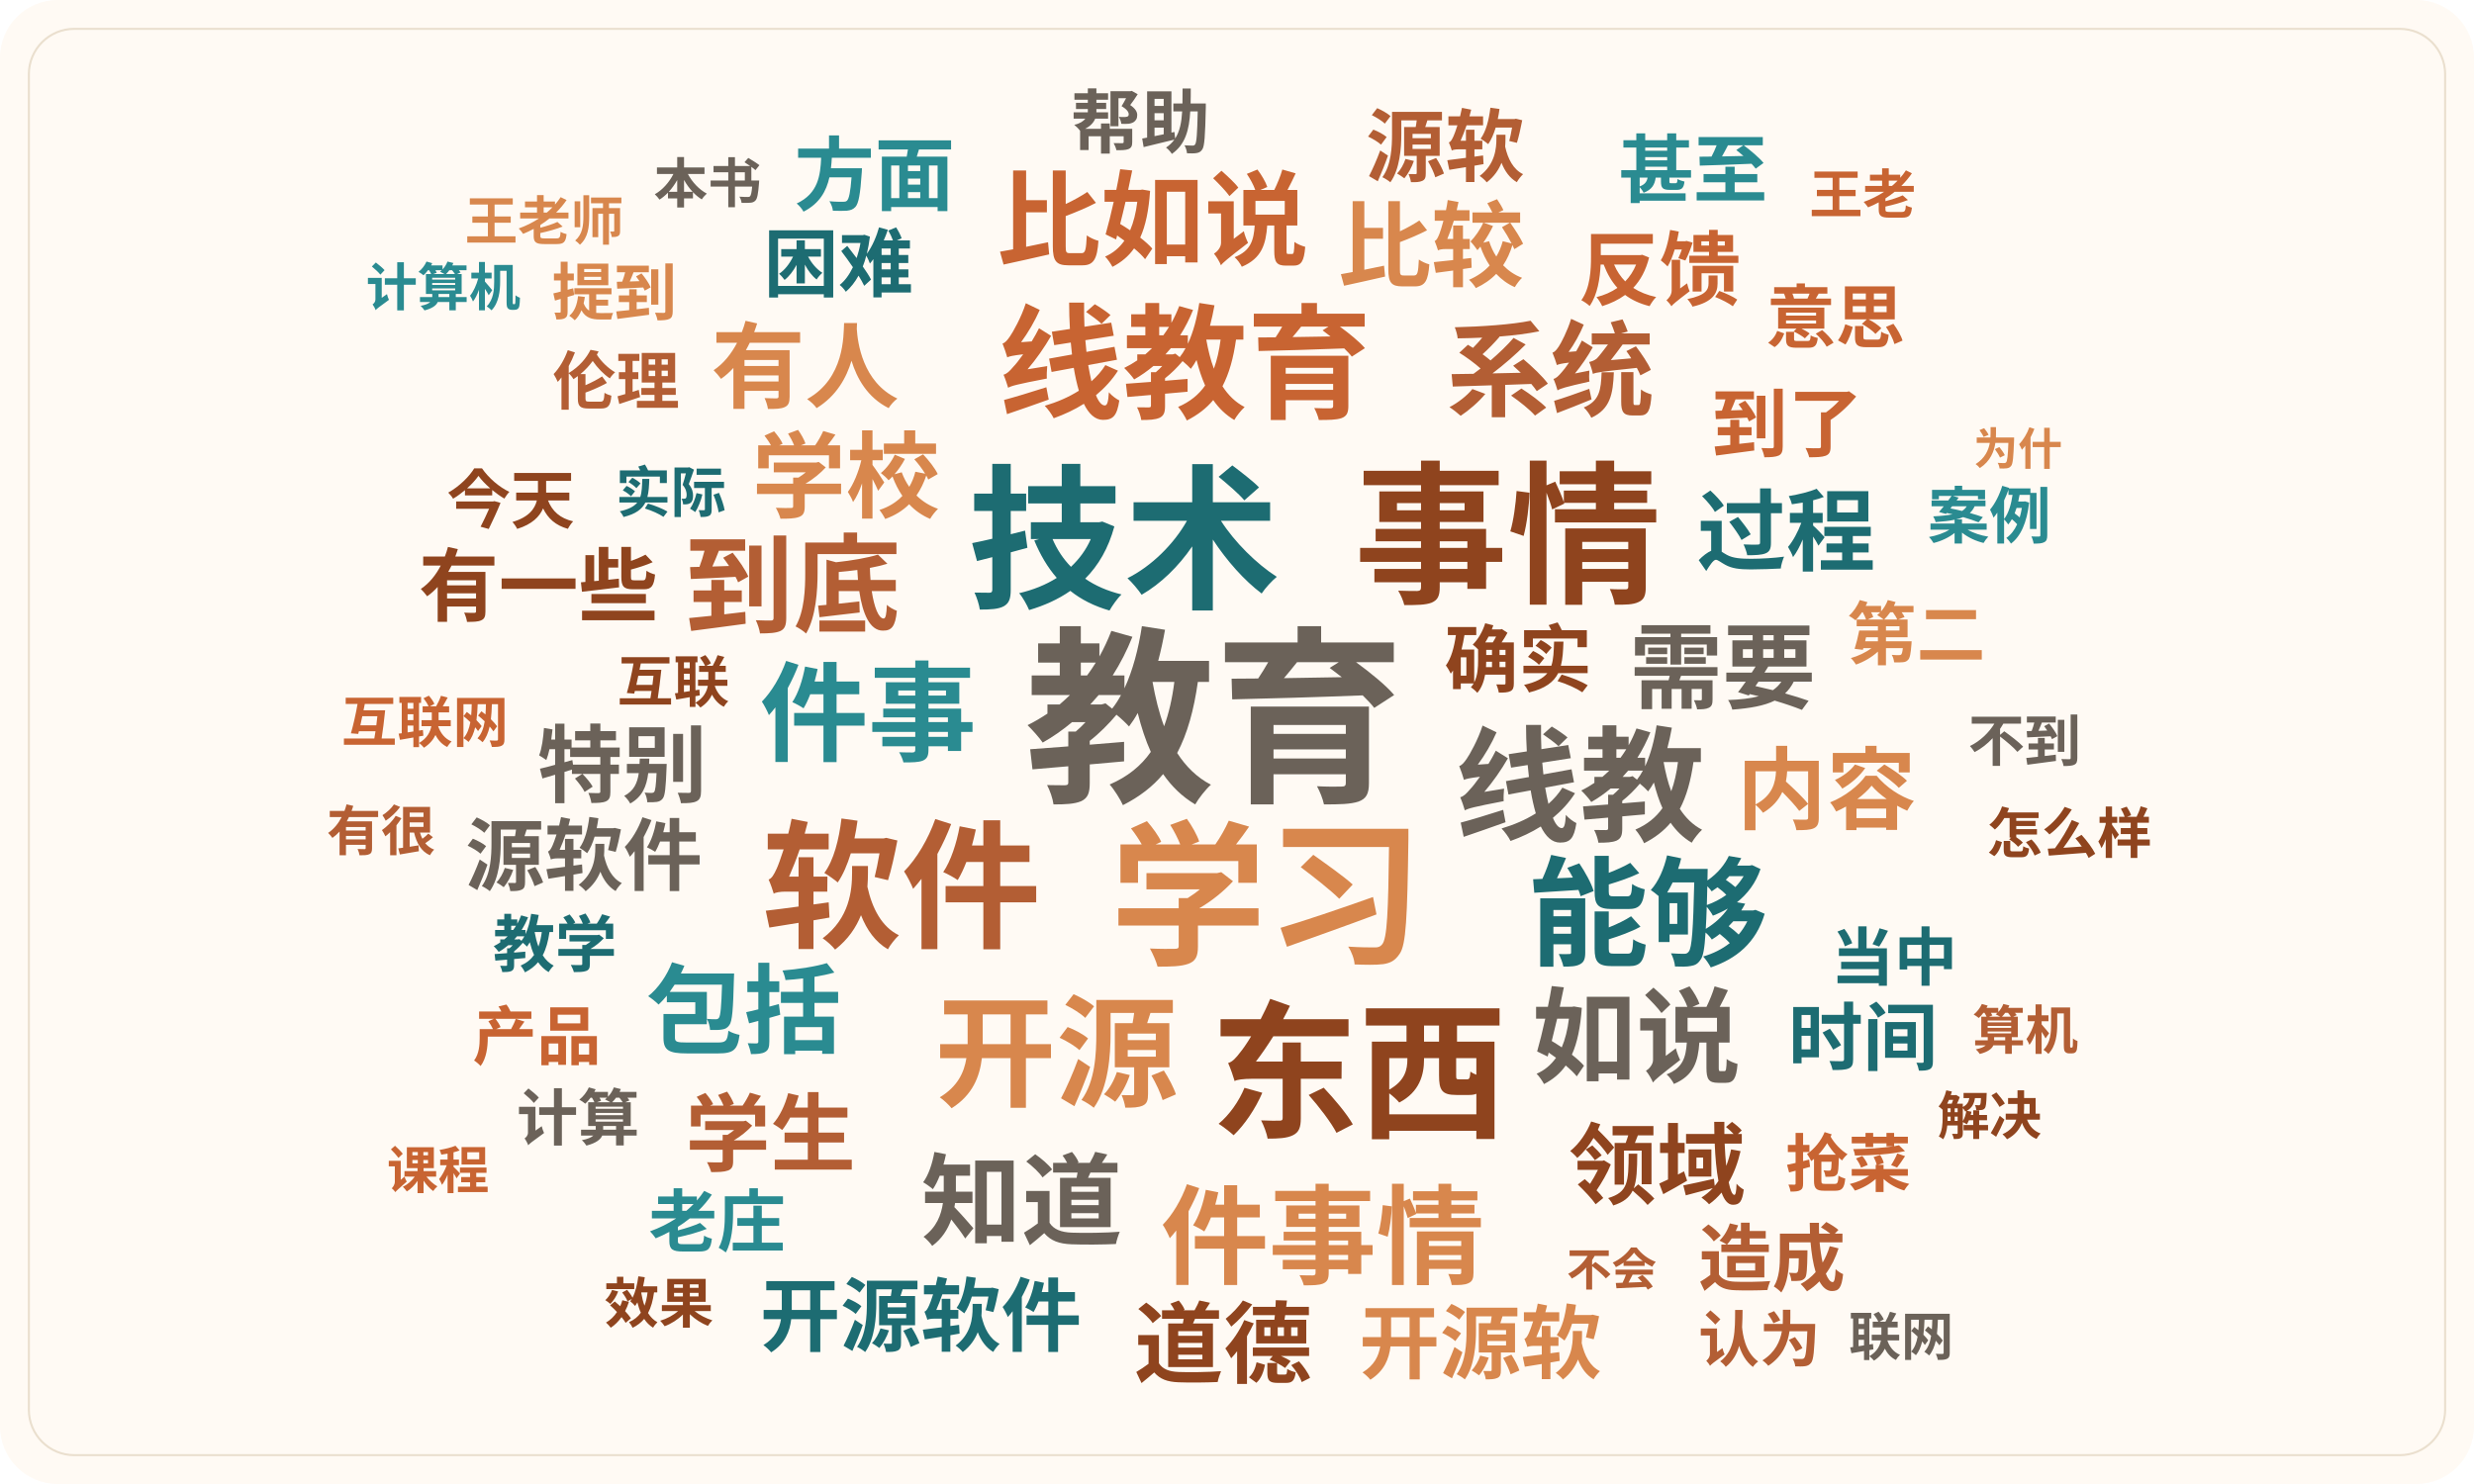
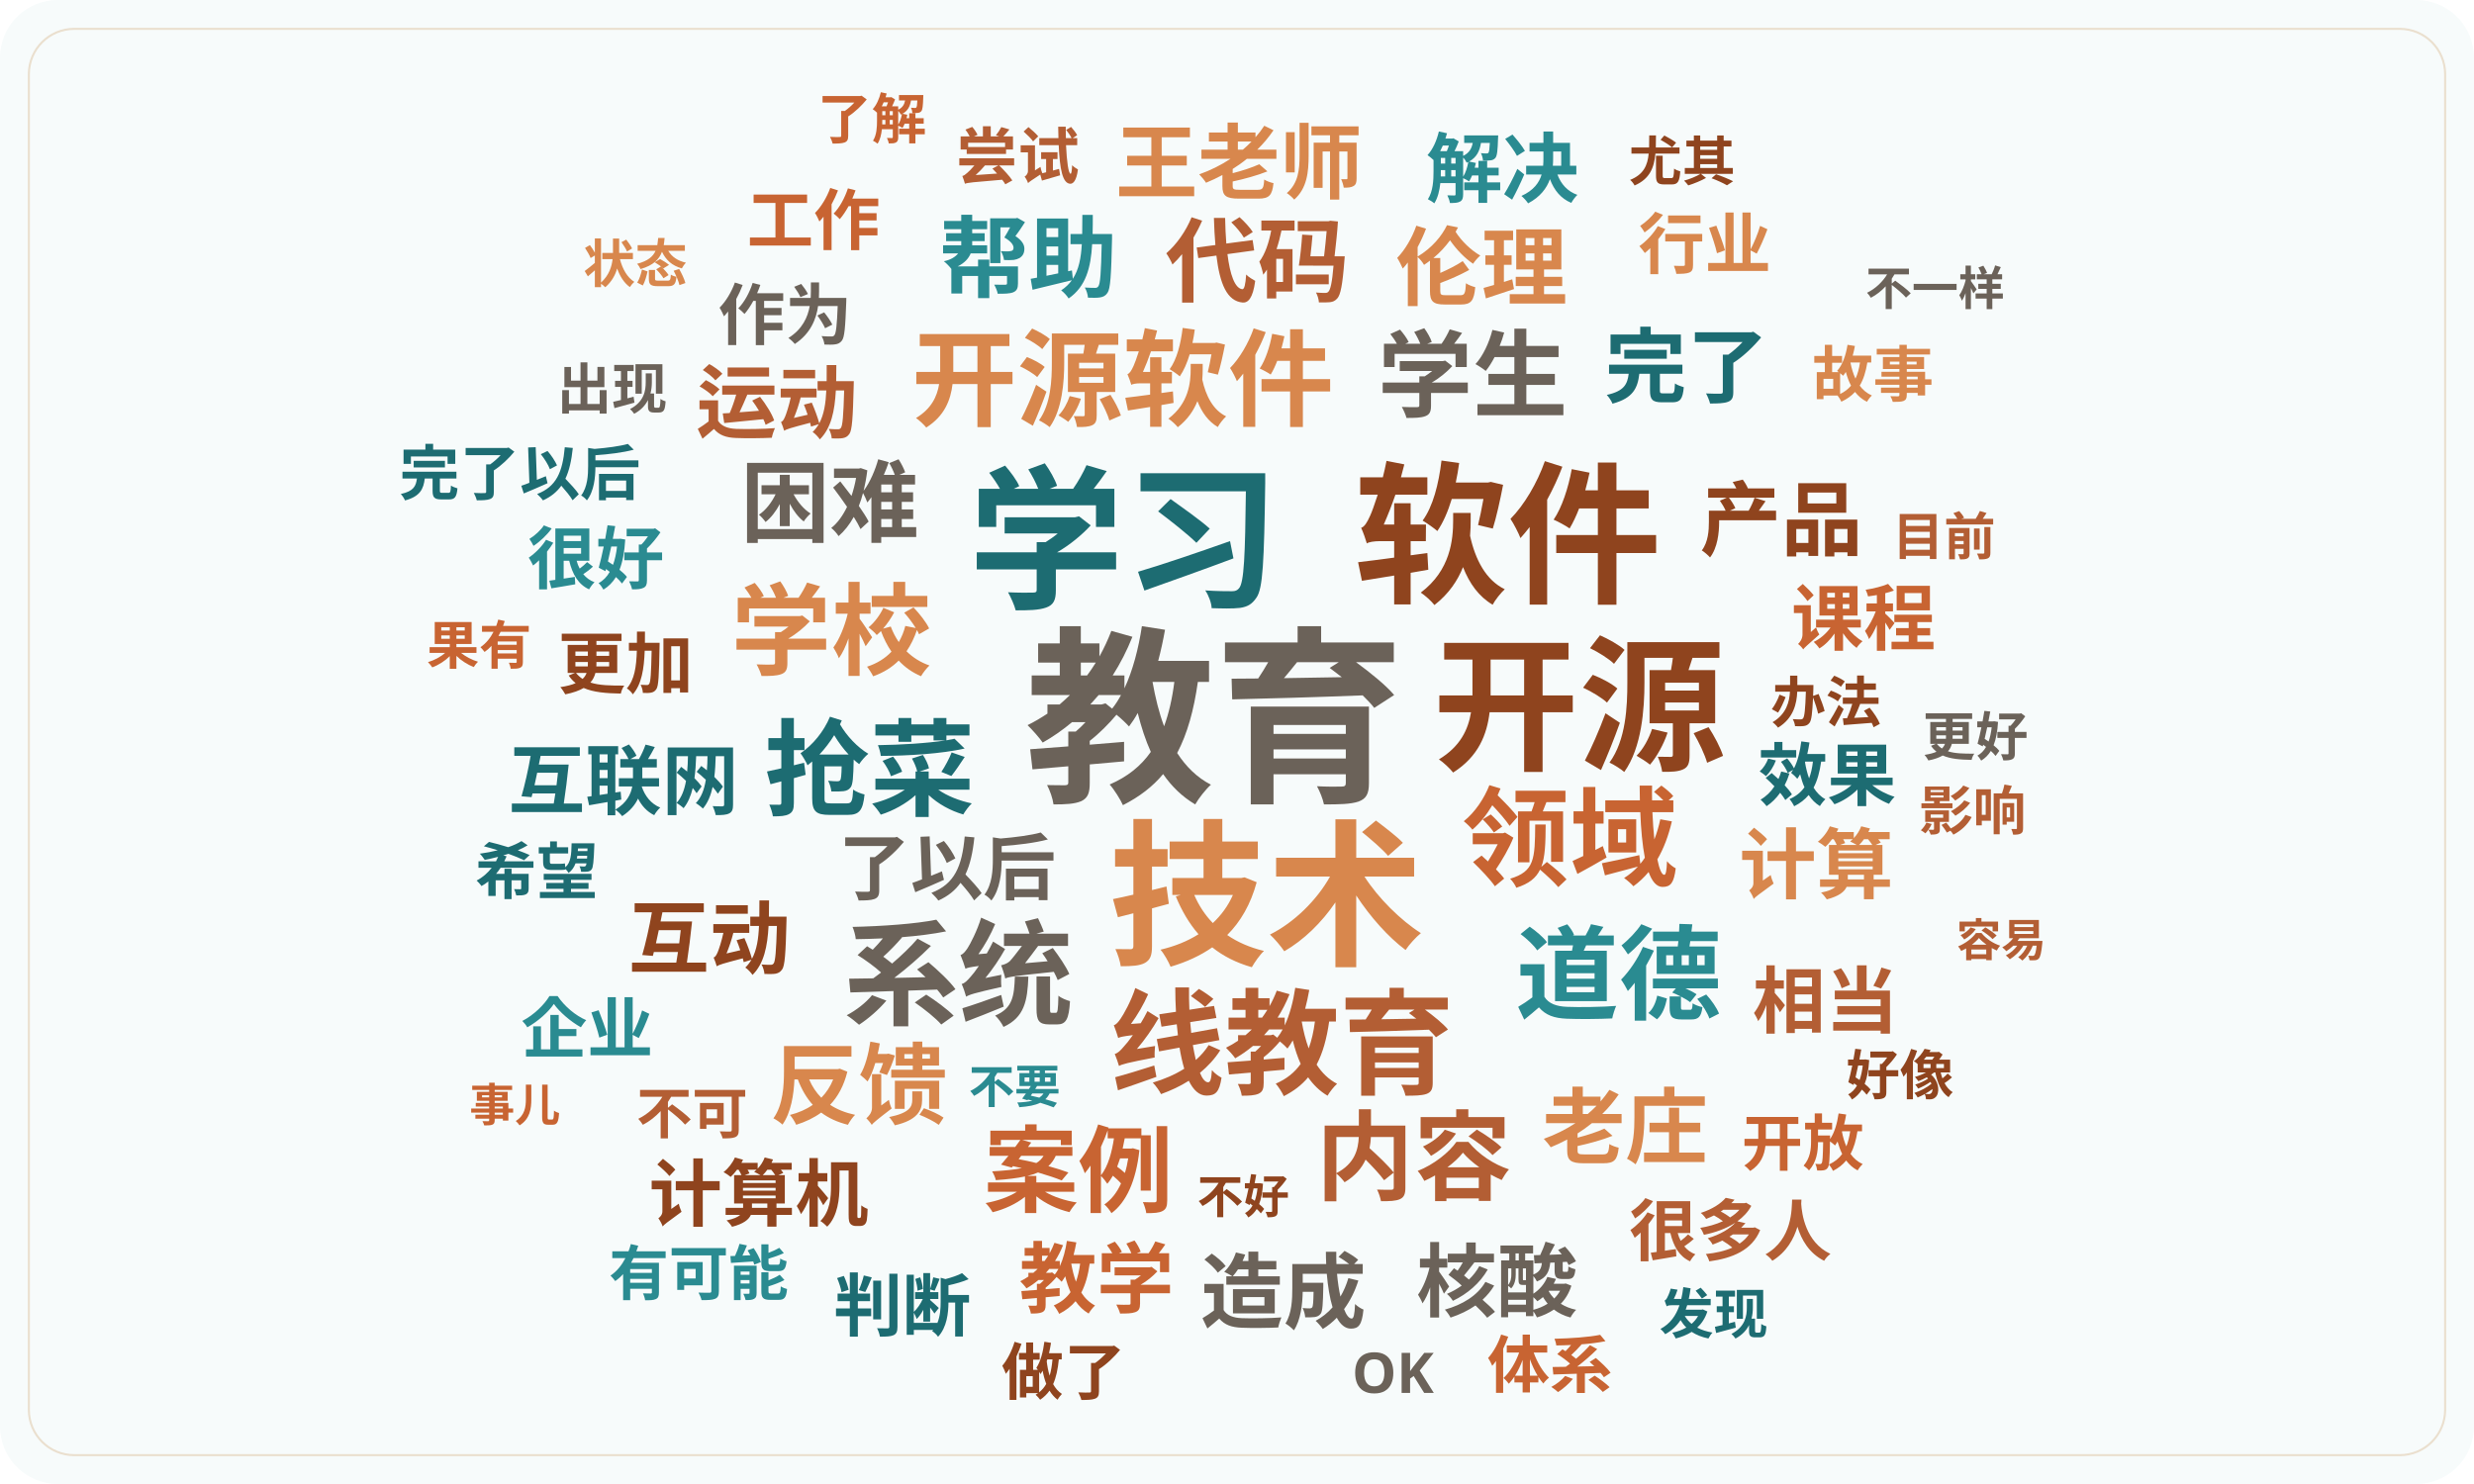
<svg xmlns="http://www.w3.org/2000/svg" viewBox="0 0 1200 720" width="1200" height="720" role="img" aria-labelledby="title desc">
-   <rect width="100%" height="100%" rx="28" fill="#fffaf4" />
+   <rect width="100%" height="100%" rx="28" fill="#f7fbfb" />
  <rect x="14" y="14" width="1172" height="692" rx="22" fill="none" stroke="#eadfce" />
-   <text x="978.8" y="218.0" font-size="21.6" fill="#d8874d" text-anchor="middle" dominant-baseline="middle" font-family="IBM Plex Sans, PingFang SC, Hiragino Sans GB, Microsoft YaHei, sans-serif" font-weight="700">为什</text>
-   <text x="781.7" y="616.1" font-size="21.8" fill="#b35e34" text-anchor="middle" dominant-baseline="middle" font-family="IBM Plex Sans, PingFang SC, Hiragino Sans GB, Microsoft YaHei, sans-serif" font-weight="700">不会</text>
-   <text x="212.5" y="568.0" font-size="24.8" fill="#c86432" text-anchor="middle" dominant-baseline="middle" font-family="IBM Plex Sans, PingFang SC, Hiragino Sans GB, Microsoft YaHei, sans-serif" font-weight="700">课程</text>
-   <text x="215.0" y="139.6" font-size="25.0" fill="#2a8b91" text-anchor="middle" dominant-baseline="middle" font-family="IBM Plex Sans, PingFang SC, Hiragino Sans GB, Microsoft YaHei, sans-serif" font-weight="700">计算机</text>
-   <text x="965.0" y="541.6" font-size="25.2" fill="#8f441e" text-anchor="middle" dominant-baseline="middle" font-family="IBM Plex Sans, PingFang SC, Hiragino Sans GB, Microsoft YaHei, sans-serif" font-weight="700">解决</text>
-   <text x="922.1" y="648.7" font-size="25.4" fill="#6b6259" text-anchor="middle" dominant-baseline="middle" font-family="IBM Plex Sans, PingFang SC, Hiragino Sans GB, Microsoft YaHei, sans-serif" font-weight="700">联网</text>
-   <text x="982.4" y="500.1" font-size="25.6" fill="#b35e34" text-anchor="middle" dominant-baseline="middle" font-family="IBM Plex Sans, PingFang SC, Hiragino Sans GB, Microsoft YaHei, sans-serif" font-weight="700">算机</text>
-   <text x="264.0" y="107.5" font-size="25.7" fill="#d8874d" text-anchor="middle" dominant-baseline="middle" font-family="IBM Plex Sans, PingFang SC, Hiragino Sans GB, Microsoft YaHei, sans-serif" font-weight="700">王老师</text>
-   <text x="903.5" y="94.6" font-size="25.9" fill="#c86432" text-anchor="middle" dominant-baseline="middle" font-family="IBM Plex Sans, PingFang SC, Hiragino Sans GB, Microsoft YaHei, sans-serif" font-weight="700">王老</text>
-   <text x="343.2" y="89.2" font-size="26.1" fill="#6b6259" text-anchor="middle" dominant-baseline="middle" font-family="IBM Plex Sans, PingFang SC, Hiragino Sans GB, Microsoft YaHei, sans-serif" font-weight="700">本书</text>
-   <text x="184.8" y="403.4" font-size="26.3" fill="#b35e34" text-anchor="middle" dominant-baseline="middle" font-family="IBM Plex Sans, PingFang SC, Hiragino Sans GB, Microsoft YaHei, sans-serif" font-weight="700">有很</text>
-   <text x="319.6" y="632.5" font-size="26.5" fill="#8f441e" text-anchor="middle" dominant-baseline="middle" font-family="IBM Plex Sans, PingFang SC, Hiragino Sans GB, Microsoft YaHei, sans-serif" font-weight="700">效果</text>
-   <text x="1003.9" y="404.6" font-size="26.6" fill="#8f441e" text-anchor="middle" dominant-baseline="middle" font-family="IBM Plex Sans, PingFang SC, Hiragino Sans GB, Microsoft YaHei, sans-serif" font-weight="700">怎么样</text>
-   <text x="325.4" y="239.1" font-size="26.8" fill="#1d6c72" text-anchor="middle" dominant-baseline="middle" font-family="IBM Plex Sans, PingFang SC, Hiragino Sans GB, Microsoft YaHei, sans-serif" font-weight="700">实际</text>
-   <text x="206.1" y="350.6" font-size="27.0" fill="#c86432" text-anchor="middle" dominant-baseline="middle" font-family="IBM Plex Sans, PingFang SC, Hiragino Sans GB, Microsoft YaHei, sans-serif" font-weight="700">互联网</text>
-   <text x="326.6" y="331.0" font-size="27.2" fill="#8f441e" text-anchor="middle" dominant-baseline="middle" font-family="IBM Plex Sans, PingFang SC, Hiragino Sans GB, Microsoft YaHei, sans-serif" font-weight="700">互联</text>
-   <text x="982.0" y="359.6" font-size="27.4" fill="#6b6259" text-anchor="middle" dominant-baseline="middle" font-family="IBM Plex Sans, PingFang SC, Hiragino Sans GB, Microsoft YaHei, sans-serif" font-weight="700">不到</text>
-   <text x="853.4" y="650.2" font-size="29.6" fill="#b35e34" text-anchor="middle" dominant-baseline="middle" font-family="IBM Plex Sans, PingFang SC, Hiragino Sans GB, Microsoft YaHei, sans-serif" font-weight="700">认为</text>
-   <text x="280.4" y="542.7" font-size="29.8" fill="#6b6259" text-anchor="middle" dominant-baseline="middle" font-family="IBM Plex Sans, PingFang SC, Hiragino Sans GB, Microsoft YaHei, sans-serif" font-weight="700">计算</text>
-   <text x="964.9" y="250.6" font-size="29.9" fill="#2a8b91" text-anchor="middle" dominant-baseline="middle" font-family="IBM Plex Sans, PingFang SC, Hiragino Sans GB, Microsoft YaHei, sans-serif" font-weight="700">案例</text>
-   <text x="269.2" y="458.4" font-size="30.1" fill="#1d6c72" text-anchor="middle" dominant-baseline="middle" font-family="IBM Plex Sans, PingFang SC, Hiragino Sans GB, Microsoft YaHei, sans-serif" font-weight="700">教学</text>
-   <text x="298.0" y="142.1" font-size="30.3" fill="#d8874d" text-anchor="middle" dominant-baseline="middle" font-family="IBM Plex Sans, PingFang SC, Hiragino Sans GB, Microsoft YaHei, sans-serif" font-weight="700">提到</text>
-   <text x="896.5" y="564.9" font-size="30.5" fill="#c86432" text-anchor="middle" dominant-baseline="middle" font-family="IBM Plex Sans, PingFang SC, Hiragino Sans GB, Microsoft YaHei, sans-serif" font-weight="700">抢菜</text>
-   <text x="918.7" y="464.8" font-size="30.7" fill="#1d6c72" text-anchor="middle" dominant-baseline="middle" font-family="IBM Plex Sans, PingFang SC, Hiragino Sans GB, Microsoft YaHei, sans-serif" font-weight="700">当中</text>
-   <text x="298.8" y="185.3" font-size="30.8" fill="#b35e34" text-anchor="middle" dominant-baseline="middle" font-family="IBM Plex Sans, PingFang SC, Hiragino Sans GB, Microsoft YaHei, sans-serif" font-weight="700">伦理</text>
-   <text x="247.7" y="242.9" font-size="31.0" fill="#8f441e" text-anchor="middle" dominant-baseline="middle" font-family="IBM Plex Sans, PingFang SC, Hiragino Sans GB, Microsoft YaHei, sans-serif" font-weight="700">今天</text>
-   <text x="260.4" y="503.1" font-size="31.2" fill="#c86432" text-anchor="middle" dominant-baseline="middle" font-family="IBM Plex Sans, PingFang SC, Hiragino Sans GB, Microsoft YaHei, sans-serif" font-weight="700">产品</text>
-   <text x="347.9" y="593.1" font-size="33.2" fill="#2a8b91" text-anchor="middle" dominant-baseline="middle" font-family="IBM Plex Sans, PingFang SC, Hiragino Sans GB, Microsoft YaHei, sans-serif" font-weight="700">老庄</text>
-   <text x="929.6" y="308.1" font-size="33.4" fill="#d8874d" text-anchor="middle" dominant-baseline="middle" font-family="IBM Plex Sans, PingFang SC, Hiragino Sans GB, Microsoft YaHei, sans-serif" font-weight="700">第二</text>
-   <text x="890.3" y="154.3" font-size="33.6" fill="#c86432" text-anchor="middle" dominant-baseline="middle" font-family="IBM Plex Sans, PingFang SC, Hiragino Sans GB, Microsoft YaHei, sans-serif" font-weight="700">意思</text>
-   <text x="553.2" y="59.8" font-size="33.8" fill="#6b6259" text-anchor="middle" dominant-baseline="middle" font-family="IBM Plex Sans, PingFang SC, Hiragino Sans GB, Microsoft YaHei, sans-serif" font-weight="700">帮助</text>
-   <text x="859.5" y="611.0" font-size="35.6" fill="#b35e34" text-anchor="middle" dominant-baseline="middle" font-family="IBM Plex Sans, PingFang SC, Hiragino Sans GB, Microsoft YaHei, sans-serif" font-weight="700">造成</text>
-   <text x="736.5" y="320.3" font-size="35.8" fill="#8f441e" text-anchor="middle" dominant-baseline="middle" font-family="IBM Plex Sans, PingFang SC, Hiragino Sans GB, Microsoft YaHei, sans-serif" font-weight="700">确实</text>
-   <text x="821.3" y="82.7" font-size="36.0" fill="#2a8b91" text-anchor="middle" dominant-baseline="middle" font-family="IBM Plex Sans, PingFang SC, Hiragino Sans GB, Microsoft YaHei, sans-serif" font-weight="700">甚至</text>
-   <text x="903.6" y="503.8" font-size="36.2" fill="#1d6c72" text-anchor="middle" dominant-baseline="middle" font-family="IBM Plex Sans, PingFang SC, Hiragino Sans GB, Microsoft YaHei, sans-serif" font-weight="700">时间</text>
-   <text x="406.7" y="128.3" font-size="36.3" fill="#1d6c72" text-anchor="middle" dominant-baseline="middle" font-family="IBM Plex Sans, PingFang SC, Hiragino Sans GB, Microsoft YaHei, sans-serif" font-weight="700">困难</text>
-   <text x="867.1" y="205.8" font-size="36.5" fill="#c86432" text-anchor="middle" dominant-baseline="middle" font-family="IBM Plex Sans, PingFang SC, Hiragino Sans GB, Microsoft YaHei, sans-serif" font-weight="700">到了</text>
-   <text x="283.2" y="415.5" font-size="38.3" fill="#6b6259" text-anchor="middle" dominant-baseline="middle" font-family="IBM Plex Sans, PingFang SC, Hiragino Sans GB, Microsoft YaHei, sans-serif" font-weight="700">源软件</text>
-   <text x="701.0" y="71.5" font-size="38.5" fill="#b35e34" text-anchor="middle" dominant-baseline="middle" font-family="IBM Plex Sans, PingFang SC, Hiragino Sans GB, Microsoft YaHei, sans-serif" font-weight="700">源软</text>
-   <text x="261.2" y="284.7" font-size="38.7" fill="#8f441e" text-anchor="middle" dominant-baseline="middle" font-family="IBM Plex Sans, PingFang SC, Hiragino Sans GB, Microsoft YaHei, sans-serif" font-weight="700">有一些</text>
-   <text x="424.2" y="85.3" font-size="38.9" fill="#2a8b91" text-anchor="middle" dominant-baseline="middle" font-family="IBM Plex Sans, PingFang SC, Hiragino Sans GB, Microsoft YaHei, sans-serif" font-weight="700">方面</text>
-   <text x="446.6" y="638.8" font-size="39.0" fill="#1d6c72" text-anchor="middle" dominant-baseline="middle" font-family="IBM Plex Sans, PingFang SC, Hiragino Sans GB, Microsoft YaHei, sans-serif" font-weight="700">开源软件</text>
-   <text x="718.0" y="652.0" font-size="39.2" fill="#d8874d" text-anchor="middle" dominant-baseline="middle" font-family="IBM Plex Sans, PingFang SC, Hiragino Sans GB, Microsoft YaHei, sans-serif" font-weight="700">开源软</text>
-   <text x="805.0" y="131.2" font-size="39.4" fill="#c86432" text-anchor="middle" dominant-baseline="middle" font-family="IBM Plex Sans, PingFang SC, Hiragino Sans GB, Microsoft YaHei, sans-serif" font-weight="700">反馈</text>
-   <text x="301.9" y="371.6" font-size="41.1" fill="#6b6259" text-anchor="middle" dominant-baseline="middle" font-family="IBM Plex Sans, PingFang SC, Hiragino Sans GB, Microsoft YaHei, sans-serif" font-weight="700">特别</text>
-   <text x="373.7" y="550.5" font-size="41.3" fill="#b35e34" text-anchor="middle" dominant-baseline="middle" font-family="IBM Plex Sans, PingFang SC, Hiragino Sans GB, Microsoft YaHei, sans-serif" font-weight="700">学生</text>
-   <text x="803.7" y="565.7" font-size="42.9" fill="#8f441e" text-anchor="middle" dominant-baseline="middle" font-family="IBM Plex Sans, PingFang SC, Hiragino Sans GB, Microsoft YaHei, sans-serif" font-weight="700">领域</text>
-   <text x="593.3" y="652.5" font-size="43.1" fill="#8f441e" text-anchor="middle" dominant-baseline="middle" font-family="IBM Plex Sans, PingFang SC, Hiragino Sans GB, Microsoft YaHei, sans-serif" font-weight="700">道德</text>
-   <text x="866.4" y="258.3" font-size="43.3" fill="#1d6c72" text-anchor="middle" dominant-baseline="middle" font-family="IBM Plex Sans, PingFang SC, Hiragino Sans GB, Microsoft YaHei, sans-serif" font-weight="700">过程</text>
-   <text x="885.9" y="383.6" font-size="43.5" fill="#d8874d" text-anchor="middle" dominant-baseline="middle" font-family="IBM Plex Sans, PingFang SC, Hiragino Sans GB, Microsoft YaHei, sans-serif" font-weight="700">内容</text>
-   <text x="835.5" y="324.4" font-size="45.1" fill="#6b6259" text-anchor="middle" dominant-baseline="middle" font-family="IBM Plex Sans, PingFang SC, Hiragino Sans GB, Microsoft YaHei, sans-serif" font-weight="700">需要</text>
-   <text x="694.2" y="119.7" font-size="45.3" fill="#d8874d" text-anchor="middle" dominant-baseline="middle" font-family="IBM Plex Sans, PingFang SC, Hiragino Sans GB, Microsoft YaHei, sans-serif" font-weight="700">比较</text>
-   <text x="390.5" y="178.4" font-size="45.5" fill="#d8874d" text-anchor="middle" dominant-baseline="middle" font-family="IBM Plex Sans, PingFang SC, Hiragino Sans GB, Microsoft YaHei, sans-serif" font-weight="700">有人</text>
-   <text x="410.3" y="231.6" font-size="45.6" fill="#d8874d" text-anchor="middle" dominant-baseline="middle" font-family="IBM Plex Sans, PingFang SC, Hiragino Sans GB, Microsoft YaHei, sans-serif" font-weight="700">学校</text>
-   <text x="360.7" y="490.7" font-size="47.2" fill="#2a8b91" text-anchor="middle" dominant-baseline="middle" font-family="IBM Plex Sans, PingFang SC, Hiragino Sans GB, Microsoft YaHei, sans-serif" font-weight="700">包括</text>
-   <text x="495.6" y="583.2" font-size="48.7" fill="#6b6259" text-anchor="middle" dominant-baseline="middle" font-family="IBM Plex Sans, PingFang SC, Hiragino Sans GB, Microsoft YaHei, sans-serif" font-weight="700">知道</text>
-   <text x="752.1" y="180.3" font-size="50.3" fill="#b35e34" text-anchor="middle" dominant-baseline="middle" font-family="IBM Plex Sans, PingFang SC, Hiragino Sans GB, Microsoft YaHei, sans-serif" font-weight="700">系统</text>
-   <text x="559.0" y="107.3" font-size="50.4" fill="#c86432" text-anchor="middle" dominant-baseline="middle" font-family="IBM Plex Sans, PingFang SC, Hiragino Sans GB, Microsoft YaHei, sans-serif" font-weight="700">比如说</text>
-   <text x="793.7" y="503.7" font-size="50.6" fill="#6b6259" text-anchor="middle" dominant-baseline="middle" font-family="IBM Plex Sans, PingFang SC, Hiragino Sans GB, Microsoft YaHei, sans-serif" font-weight="700">如说</text>
-   <text x="384.8" y="284.4" font-size="52.1" fill="#b35e34" text-anchor="middle" dominant-baseline="middle" font-family="IBM Plex Sans, PingFang SC, Hiragino Sans GB, Microsoft YaHei, sans-serif" font-weight="700">到底</text>
-   <text x="641.5" y="600.5" font-size="52.3" fill="#d8874d" text-anchor="middle" dominant-baseline="middle" font-family="IBM Plex Sans, PingFang SC, Hiragino Sans GB, Microsoft YaHei, sans-serif" font-weight="700">件事情</text>
-   <text x="421.1" y="346.7" font-size="52.5" fill="#2a8b91" text-anchor="middle" dominant-baseline="middle" font-family="IBM Plex Sans, PingFang SC, Hiragino Sans GB, Microsoft YaHei, sans-serif" font-weight="700">件事</text>
-   <text x="799.5" y="443.8" font-size="57.6" fill="#1d6c72" text-anchor="middle" dominant-baseline="middle" font-family="IBM Plex Sans, PingFang SC, Hiragino Sans GB, Microsoft YaHei, sans-serif" font-weight="700">能够</text>
-   <text x="512.3" y="511.5" font-size="59.0" fill="#d8874d" text-anchor="middle" dominant-baseline="middle" font-family="IBM Plex Sans, PingFang SC, Hiragino Sans GB, Microsoft YaHei, sans-serif" font-weight="700">开源</text>
-   <text x="574.7" y="177.2" font-size="60.4" fill="#c86432" text-anchor="middle" dominant-baseline="middle" font-family="IBM Plex Sans, PingFang SC, Hiragino Sans GB, Microsoft YaHei, sans-serif" font-weight="700">线教育</text>
-   <text x="766.2" y="382.2" font-size="60.6" fill="#6b6259" text-anchor="middle" dominant-baseline="middle" font-family="IBM Plex Sans, PingFang SC, Hiragino Sans GB, Microsoft YaHei, sans-serif" font-weight="700">线教</text>
-   <text x="437.3" y="430.9" font-size="67.6" fill="#b35e34" text-anchor="middle" dominant-baseline="middle" font-family="IBM Plex Sans, PingFang SC, Hiragino Sans GB, Microsoft YaHei, sans-serif" font-weight="700">软件</text>
-   <text x="659.0" y="521.3" font-size="72.1" fill="#8f441e" text-anchor="middle" dominant-baseline="middle" font-family="IBM Plex Sans, PingFang SC, Hiragino Sans GB, Microsoft YaHei, sans-serif" font-weight="700">东西</text>
-   <text x="731.3" y="260.7" font-size="74.4" fill="#8f441e" text-anchor="middle" dominant-baseline="middle" font-family="IBM Plex Sans, PingFang SC, Hiragino Sans GB, Microsoft YaHei, sans-serif" font-weight="700">事情</text>
-   <text x="545.2" y="262.9" font-size="75.7" fill="#1d6c72" text-anchor="middle" dominant-baseline="middle" font-family="IBM Plex Sans, PingFang SC, Hiragino Sans GB, Microsoft YaHei, sans-serif" font-weight="700">技术</text>
-   <text x="614.3" y="435.6" font-size="75.9" fill="#d8874d" text-anchor="middle" dominant-baseline="middle" font-family="IBM Plex Sans, PingFang SC, Hiragino Sans GB, Microsoft YaHei, sans-serif" font-weight="700">学习</text>
+   <text x="970.7" y="456.3" font-size="21.8" fill="#b35e34" text-anchor="middle" dominant-baseline="middle" font-family="IBM Plex Sans, PingFang SC, Hiragino Sans GB, Microsoft YaHei, sans-serif" font-weight="700">容易</text>
+   <text x="249.7" y="536.3" font-size="22.0" fill="#c86432" text-anchor="middle" dominant-baseline="middle" font-family="IBM Plex Sans, PingFang SC, Hiragino Sans GB, Microsoft YaHei, sans-serif" font-weight="700">事儿</text>
+   <text x="492.1" y="527.4" font-size="22.2" fill="#2a8b91" text-anchor="middle" dominant-baseline="middle" font-family="IBM Plex Sans, PingFang SC, Hiragino Sans GB, Microsoft YaHei, sans-serif" font-weight="700">不要</text>
+   <text x="603.0" y="580.8" font-size="22.3" fill="#8f441e" text-anchor="middle" dominant-baseline="middle" font-family="IBM Plex Sans, PingFang SC, Hiragino Sans GB, Microsoft YaHei, sans-serif" font-weight="700">不好</text>
+   <text x="938.6" y="140.1" font-size="22.5" fill="#6b6259" text-anchor="middle" dominant-baseline="middle" font-family="IBM Plex Sans, PingFang SC, Hiragino Sans GB, Microsoft YaHei, sans-serif" font-weight="700">不一样</text>
+   <text x="942.9" y="260.5" font-size="25.0" fill="#b35e34" text-anchor="middle" dominant-baseline="middle" font-family="IBM Plex Sans, PingFang SC, Hiragino Sans GB, Microsoft YaHei, sans-serif" font-weight="700">目前</text>
+   <text x="308.1" y="128.3" font-size="25.2" fill="#d8874d" text-anchor="middle" dominant-baseline="middle" font-family="IBM Plex Sans, PingFang SC, Hiragino Sans GB, Microsoft YaHei, sans-serif" font-weight="700">状态</text>
+   <text x="232.4" y="313.3" font-size="25.4" fill="#c86432" text-anchor="middle" dominant-baseline="middle" font-family="IBM Plex Sans, PingFang SC, Hiragino Sans GB, Microsoft YaHei, sans-serif" font-weight="700">果有</text>
+   <text x="958.1" y="357.7" font-size="25.6" fill="#6b6259" text-anchor="middle" dominant-baseline="middle" font-family="IBM Plex Sans, PingFang SC, Hiragino Sans GB, Microsoft YaHei, sans-serif" font-weight="700">更好</text>
+   <text x="956.9" y="393.6" font-size="25.8" fill="#b35e34" text-anchor="middle" dominant-baseline="middle" font-family="IBM Plex Sans, PingFang SC, Hiragino Sans GB, Microsoft YaHei, sans-serif" font-weight="700">影响</text>
+   <text x="815.9" y="78.6" font-size="25.9" fill="#8f441e" text-anchor="middle" dominant-baseline="middle" font-family="IBM Plex Sans, PingFang SC, Hiragino Sans GB, Microsoft YaHei, sans-serif" font-weight="700">尤其</text>
+   <text x="921.5" y="521.9" font-size="26.1" fill="#8f441e" text-anchor="middle" dominant-baseline="middle" font-family="IBM Plex Sans, PingFang SC, Hiragino Sans GB, Microsoft YaHei, sans-serif" font-weight="700">好像</text>
+   <text x="831.2" y="637.8" font-size="26.3" fill="#1d6c72" text-anchor="middle" dominant-baseline="middle" font-family="IBM Plex Sans, PingFang SC, Hiragino Sans GB, Microsoft YaHei, sans-serif" font-weight="700">发现</text>
+   <text x="422.8" y="58.0" font-size="26.5" fill="#c86432" text-anchor="middle" dominant-baseline="middle" font-family="IBM Plex Sans, PingFang SC, Hiragino Sans GB, Microsoft YaHei, sans-serif" font-weight="700">了解</text>
+   <text x="885.6" y="341.1" font-size="26.7" fill="#8f441e" text-anchor="middle" dominant-baseline="middle" font-family="IBM Plex Sans, PingFang SC, Hiragino Sans GB, Microsoft YaHei, sans-serif" font-weight="700">办法</text>
+   <text x="296.8" y="188.9" font-size="26.8" fill="#6b6259" text-anchor="middle" dominant-baseline="middle" font-family="IBM Plex Sans, PingFang SC, Hiragino Sans GB, Microsoft YaHei, sans-serif" font-weight="700">出现</text>
+   <text x="335.7" y="540.5" font-size="27.0" fill="#b35e34" text-anchor="middle" dominant-baseline="middle" font-family="IBM Plex Sans, PingFang SC, Hiragino Sans GB, Microsoft YaHei, sans-serif" font-weight="700">不可</text>
+   <text x="675.6" y="666.2" font-size="27.2" fill="#6b6259" text-anchor="middle" dominant-baseline="middle" font-family="IBM Plex Sans, PingFang SC, Hiragino Sans GB, Microsoft YaHei, sans-serif" font-weight="700">OK</text>
+   <text x="338.9" y="618.1" font-size="29.0" fill="#2a8b91" text-anchor="middle" dominant-baseline="middle" font-family="IBM Plex Sans, PingFang SC, Hiragino Sans GB, Microsoft YaHei, sans-serif" font-weight="700">有可能</text>
+   <text x="252.1" y="229.9" font-size="29.2" fill="#1d6c72" text-anchor="middle" dominant-baseline="middle" font-family="IBM Plex Sans, PingFang SC, Hiragino Sans GB, Microsoft YaHei, sans-serif" font-weight="700">完了以后</text>
+   <text x="908.5" y="182.0" font-size="29.4" fill="#d8874d" text-anchor="middle" dominant-baseline="middle" font-family="IBM Plex Sans, PingFang SC, Hiragino Sans GB, Microsoft YaHei, sans-serif" font-weight="700">故事</text>
+   <text x="874.4" y="555.0" font-size="29.6" fill="#c86432" text-anchor="middle" dominant-baseline="middle" font-family="IBM Plex Sans, PingFang SC, Hiragino Sans GB, Microsoft YaHei, sans-serif" font-weight="700">开放</text>
+   <text x="260.3" y="423.1" font-size="29.8" fill="#1d6c72" text-anchor="middle" dominant-baseline="middle" font-family="IBM Plex Sans, PingFang SC, Hiragino Sans GB, Microsoft YaHei, sans-serif" font-weight="700">希望</text>
+   <text x="493.6" y="76.2" font-size="29.9" fill="#b35e34" text-anchor="middle" dominant-baseline="middle" font-family="IBM Plex Sans, PingFang SC, Hiragino Sans GB, Microsoft YaHei, sans-serif" font-weight="700">尝试</text>
+   <text x="515.9" y="666.0" font-size="30.1" fill="#8f441e" text-anchor="middle" dominant-baseline="middle" font-family="IBM Plex Sans, PingFang SC, Hiragino Sans GB, Microsoft YaHei, sans-serif" font-weight="700">做了</text>
+   <text x="751.7" y="662.5" font-size="30.3" fill="#c86432" text-anchor="middle" dominant-baseline="middle" font-family="IBM Plex Sans, PingFang SC, Hiragino Sans GB, Microsoft YaHei, sans-serif" font-weight="700">体系</text>
+   <text x="284.8" y="499.4" font-size="32.0" fill="#2a8b91" text-anchor="middle" dominant-baseline="middle" font-family="IBM Plex Sans, PingFang SC, Hiragino Sans GB, Microsoft YaHei, sans-serif" font-weight="700">企业</text>
+   <text x="826.9" y="118.8" font-size="32.2" fill="#d8874d" text-anchor="middle" dominant-baseline="middle" font-family="IBM Plex Sans, PingFang SC, Hiragino Sans GB, Microsoft YaHei, sans-serif" font-weight="700">行业</text>
+   <text x="394.6" y="107.2" font-size="32.3" fill="#c86432" text-anchor="middle" dominant-baseline="middle" font-family="IBM Plex Sans, PingFang SC, Hiragino Sans GB, Microsoft YaHei, sans-serif" font-weight="700">工作</text>
+   <text x="380.8" y="153.2" font-size="32.5" fill="#6b6259" text-anchor="middle" dominant-baseline="middle" font-family="IBM Plex Sans, PingFang SC, Hiragino Sans GB, Microsoft YaHei, sans-serif" font-weight="700">作为</text>
+   <text x="839.3" y="597.6" font-size="32.7" fill="#b35e34" text-anchor="middle" dominant-baseline="middle" font-family="IBM Plex Sans, PingFang SC, Hiragino Sans GB, Microsoft YaHei, sans-serif" font-weight="700">很多人</text>
+   <text x="303.4" y="322.4" font-size="32.9" fill="#8f441e" text-anchor="middle" dominant-baseline="middle" font-family="IBM Plex Sans, PingFang SC, Hiragino Sans GB, Microsoft YaHei, sans-serif" font-weight="700">更加</text>
+   <text x="289.0" y="271.4" font-size="33.1" fill="#2a8b91" text-anchor="middle" dominant-baseline="middle" font-family="IBM Plex Sans, PingFang SC, Hiragino Sans GB, Microsoft YaHei, sans-serif" font-weight="700">很好</text>
+   <text x="437.7" y="633.9" font-size="33.2" fill="#1d6c72" text-anchor="middle" dominant-baseline="middle" font-family="IBM Plex Sans, PingFang SC, Hiragino Sans GB, Microsoft YaHei, sans-serif" font-weight="700">判断</text>
+   <text x="886.3" y="376.4" font-size="33.4" fill="#1d6c72" text-anchor="middle" dominant-baseline="middle" font-family="IBM Plex Sans, PingFang SC, Hiragino Sans GB, Microsoft YaHei, sans-serif" font-weight="700">效果</text>
+   <text x="903.9" y="300.4" font-size="35.0" fill="#c86432" text-anchor="middle" dominant-baseline="middle" font-family="IBM Plex Sans, PingFang SC, Hiragino Sans GB, Microsoft YaHei, sans-serif" font-weight="700">课程</text>
+   <text x="459.2" y="421.4" font-size="35.2" fill="#6b6259" text-anchor="middle" dominant-baseline="middle" font-family="IBM Plex Sans, PingFang SC, Hiragino Sans GB, Microsoft YaHei, sans-serif" font-weight="700">了以后</text>
+   <text x="885.4" y="486.0" font-size="35.3" fill="#b35e34" text-anchor="middle" dominant-baseline="middle" font-family="IBM Plex Sans, PingFang SC, Hiragino Sans GB, Microsoft YaHei, sans-serif" font-weight="700">相当</text>
+   <text x="368.0" y="579.6" font-size="35.5" fill="#8f441e" text-anchor="middle" dominant-baseline="middle" font-family="IBM Plex Sans, PingFang SC, Hiragino Sans GB, Microsoft YaHei, sans-serif" font-weight="700">计算机</text>
+   <text x="728.7" y="82.3" font-size="37.0" fill="#2a8b91" text-anchor="middle" dominant-baseline="middle" font-family="IBM Plex Sans, PingFang SC, Hiragino Sans GB, Microsoft YaHei, sans-serif" font-weight="700">解决</text>
+   <text x="302.4" y="379.2" font-size="37.2" fill="#1d6c72" text-anchor="middle" dominant-baseline="middle" font-family="IBM Plex Sans, PingFang SC, Hiragino Sans GB, Microsoft YaHei, sans-serif" font-weight="700">互联网</text>
+   <text x="881.0" y="419.9" font-size="37.4" fill="#d8874d" text-anchor="middle" dominant-baseline="middle" font-family="IBM Plex Sans, PingFang SC, Hiragino Sans GB, Microsoft YaHei, sans-serif" font-weight="700">计算</text>
+   <text x="531.9" y="620.8" font-size="37.5" fill="#c86432" text-anchor="middle" dominant-baseline="middle" font-family="IBM Plex Sans, PingFang SC, Hiragino Sans GB, Microsoft YaHei, sans-serif" font-weight="700">教学</text>
+   <text x="726.0" y="622.1" font-size="39.0" fill="#6b6259" text-anchor="middle" dominant-baseline="middle" font-family="IBM Plex Sans, PingFang SC, Hiragino Sans GB, Microsoft YaHei, sans-serif" font-weight="700">核酸</text>
+   <text x="376.8" y="196.0" font-size="39.2" fill="#b35e34" text-anchor="middle" dominant-baseline="middle" font-family="IBM Plex Sans, PingFang SC, Hiragino Sans GB, Microsoft YaHei, sans-serif" font-weight="700">运动</text>
+   <text x="344.1" y="455.8" font-size="39.3" fill="#8f441e" text-anchor="middle" dominant-baseline="middle" font-family="IBM Plex Sans, PingFang SC, Hiragino Sans GB, Microsoft YaHei, sans-serif" font-weight="700">互动</text>
+   <text x="864.0" y="252.6" font-size="39.5" fill="#8f441e" text-anchor="middle" dominant-baseline="middle" font-family="IBM Plex Sans, PingFang SC, Hiragino Sans GB, Microsoft YaHei, sans-serif" font-weight="700">产品</text>
+   <text x="818.1" y="178.3" font-size="39.7" fill="#1d6c72" text-anchor="middle" dominant-baseline="middle" font-family="IBM Plex Sans, PingFang SC, Hiragino Sans GB, Microsoft YaHei, sans-serif" font-weight="700">完了</text>
+   <text x="600.9" y="79.4" font-size="39.9" fill="#d8874d" text-anchor="middle" dominant-baseline="middle" font-family="IBM Plex Sans, PingFang SC, Hiragino Sans GB, Microsoft YaHei, sans-serif" font-weight="700">王老师</text>
+   <text x="622.5" y="627.3" font-size="40.1" fill="#6b6259" text-anchor="middle" dominant-baseline="middle" font-family="IBM Plex Sans, PingFang SC, Hiragino Sans GB, Microsoft YaHei, sans-serif" font-weight="700">造成</text>
+   <text x="788.3" y="547.3" font-size="40.2" fill="#d8874d" text-anchor="middle" dominant-baseline="middle" font-family="IBM Plex Sans, PingFang SC, Hiragino Sans GB, Microsoft YaHei, sans-serif" font-weight="700">老庄</text>
+   <text x="718.6" y="130.3" font-size="41.6" fill="#d8874d" text-anchor="middle" dominant-baseline="middle" font-family="IBM Plex Sans, PingFang SC, Hiragino Sans GB, Microsoft YaHei, sans-serif" font-weight="700">伦理</text>
+   <text x="416.6" y="526.8" font-size="43.0" fill="#d8874d" text-anchor="middle" dominant-baseline="middle" font-family="IBM Plex Sans, PingFang SC, Hiragino Sans GB, Microsoft YaHei, sans-serif" font-weight="700">反馈</text>
+   <text x="498.9" y="125.8" font-size="43.2" fill="#2a8b91" text-anchor="middle" dominant-baseline="middle" font-family="IBM Plex Sans, PingFang SC, Hiragino Sans GB, Microsoft YaHei, sans-serif" font-weight="700">帮助</text>
+   <text x="402.5" y="244.3" font-size="43.3" fill="#6b6259" text-anchor="middle" dominant-baseline="middle" font-family="IBM Plex Sans, PingFang SC, Hiragino Sans GB, Microsoft YaHei, sans-serif" font-weight="700">困难</text>
+   <text x="609.9" y="127.3" font-size="44.6" fill="#b35e34" text-anchor="middle" dominant-baseline="middle" font-family="IBM Plex Sans, PingFang SC, Hiragino Sans GB, Microsoft YaHei, sans-serif" font-weight="700">代码</text>
+   <text x="523.0" y="568.4" font-size="45.9" fill="#c86432" text-anchor="middle" dominant-baseline="middle" font-family="IBM Plex Sans, PingFang SC, Hiragino Sans GB, Microsoft YaHei, sans-serif" font-weight="700">案例</text>
+   <text x="714.3" y="182.5" font-size="46.1" fill="#6b6259" text-anchor="middle" dominant-baseline="middle" font-family="IBM Plex Sans, PingFang SC, Hiragino Sans GB, Microsoft YaHei, sans-serif" font-weight="700">学生</text>
+   <text x="685.7" y="561.9" font-size="47.4" fill="#b35e34" text-anchor="middle" dominant-baseline="middle" font-family="IBM Plex Sans, PingFang SC, Hiragino Sans GB, Microsoft YaHei, sans-serif" font-weight="700">内容</text>
+   <text x="403.2" y="306.6" font-size="48.6" fill="#d8874d" text-anchor="middle" dominant-baseline="middle" font-family="IBM Plex Sans, PingFang SC, Hiragino Sans GB, Microsoft YaHei, sans-serif" font-weight="700">学校</text>
+   <text x="785.1" y="473.3" font-size="49.8" fill="#2a8b91" text-anchor="middle" dominant-baseline="middle" font-family="IBM Plex Sans, PingFang SC, Hiragino Sans GB, Microsoft YaHei, sans-serif" font-weight="700">道德</text>
+   <text x="421.8" y="373.9" font-size="51.1" fill="#1d6c72" text-anchor="middle" dominant-baseline="middle" font-family="IBM Plex Sans, PingFang SC, Hiragino Sans GB, Microsoft YaHei, sans-serif" font-weight="700">抢菜</text>
+   <text x="544.5" y="184.7" font-size="51.2" fill="#d8874d" text-anchor="middle" dominant-baseline="middle" font-family="IBM Plex Sans, PingFang SC, Hiragino Sans GB, Microsoft YaHei, sans-serif" font-weight="700">开源软件</text>
+   <text x="761.4" y="407.3" font-size="52.4" fill="#c86432" text-anchor="middle" dominant-baseline="middle" font-family="IBM Plex Sans, PingFang SC, Hiragino Sans GB, Microsoft YaHei, sans-serif" font-weight="700">领域</text>
+   <text x="464.9" y="473.5" font-size="55.6" fill="#6b6259" text-anchor="middle" dominant-baseline="middle" font-family="IBM Plex Sans, PingFang SC, Hiragino Sans GB, Microsoft YaHei, sans-serif" font-weight="700">系统</text>
+   <text x="621.8" y="507.1" font-size="55.7" fill="#b35e34" text-anchor="middle" dominant-baseline="middle" font-family="IBM Plex Sans, PingFang SC, Hiragino Sans GB, Microsoft YaHei, sans-serif" font-weight="700">线教育</text>
+   <text x="765.9" y="343.3" font-size="71.0" fill="#8f441e" text-anchor="middle" dominant-baseline="middle" font-family="IBM Plex Sans, PingFang SC, Hiragino Sans GB, Microsoft YaHei, sans-serif" font-weight="700">开源</text>
+   <text x="731.3" y="260.7" font-size="74.5" fill="#8f441e" text-anchor="middle" dominant-baseline="middle" font-family="IBM Plex Sans, PingFang SC, Hiragino Sans GB, Microsoft YaHei, sans-serif" font-weight="700">软件</text>
+   <text x="545.2" y="262.9" font-size="75.5" fill="#1d6c72" text-anchor="middle" dominant-baseline="middle" font-family="IBM Plex Sans, PingFang SC, Hiragino Sans GB, Microsoft YaHei, sans-serif" font-weight="700">学习</text>
+   <text x="614.3" y="435.6" font-size="76.5" fill="#d8874d" text-anchor="middle" dominant-baseline="middle" font-family="IBM Plex Sans, PingFang SC, Hiragino Sans GB, Microsoft YaHei, sans-serif" font-weight="700">技术</text>
  <text x="589.2" y="349.8" font-size="92.0" fill="#6b6259" text-anchor="middle" dominant-baseline="middle" font-family="IBM Plex Sans, PingFang SC, Hiragino Sans GB, Microsoft YaHei, sans-serif" font-weight="700">教育</text>
</svg>
